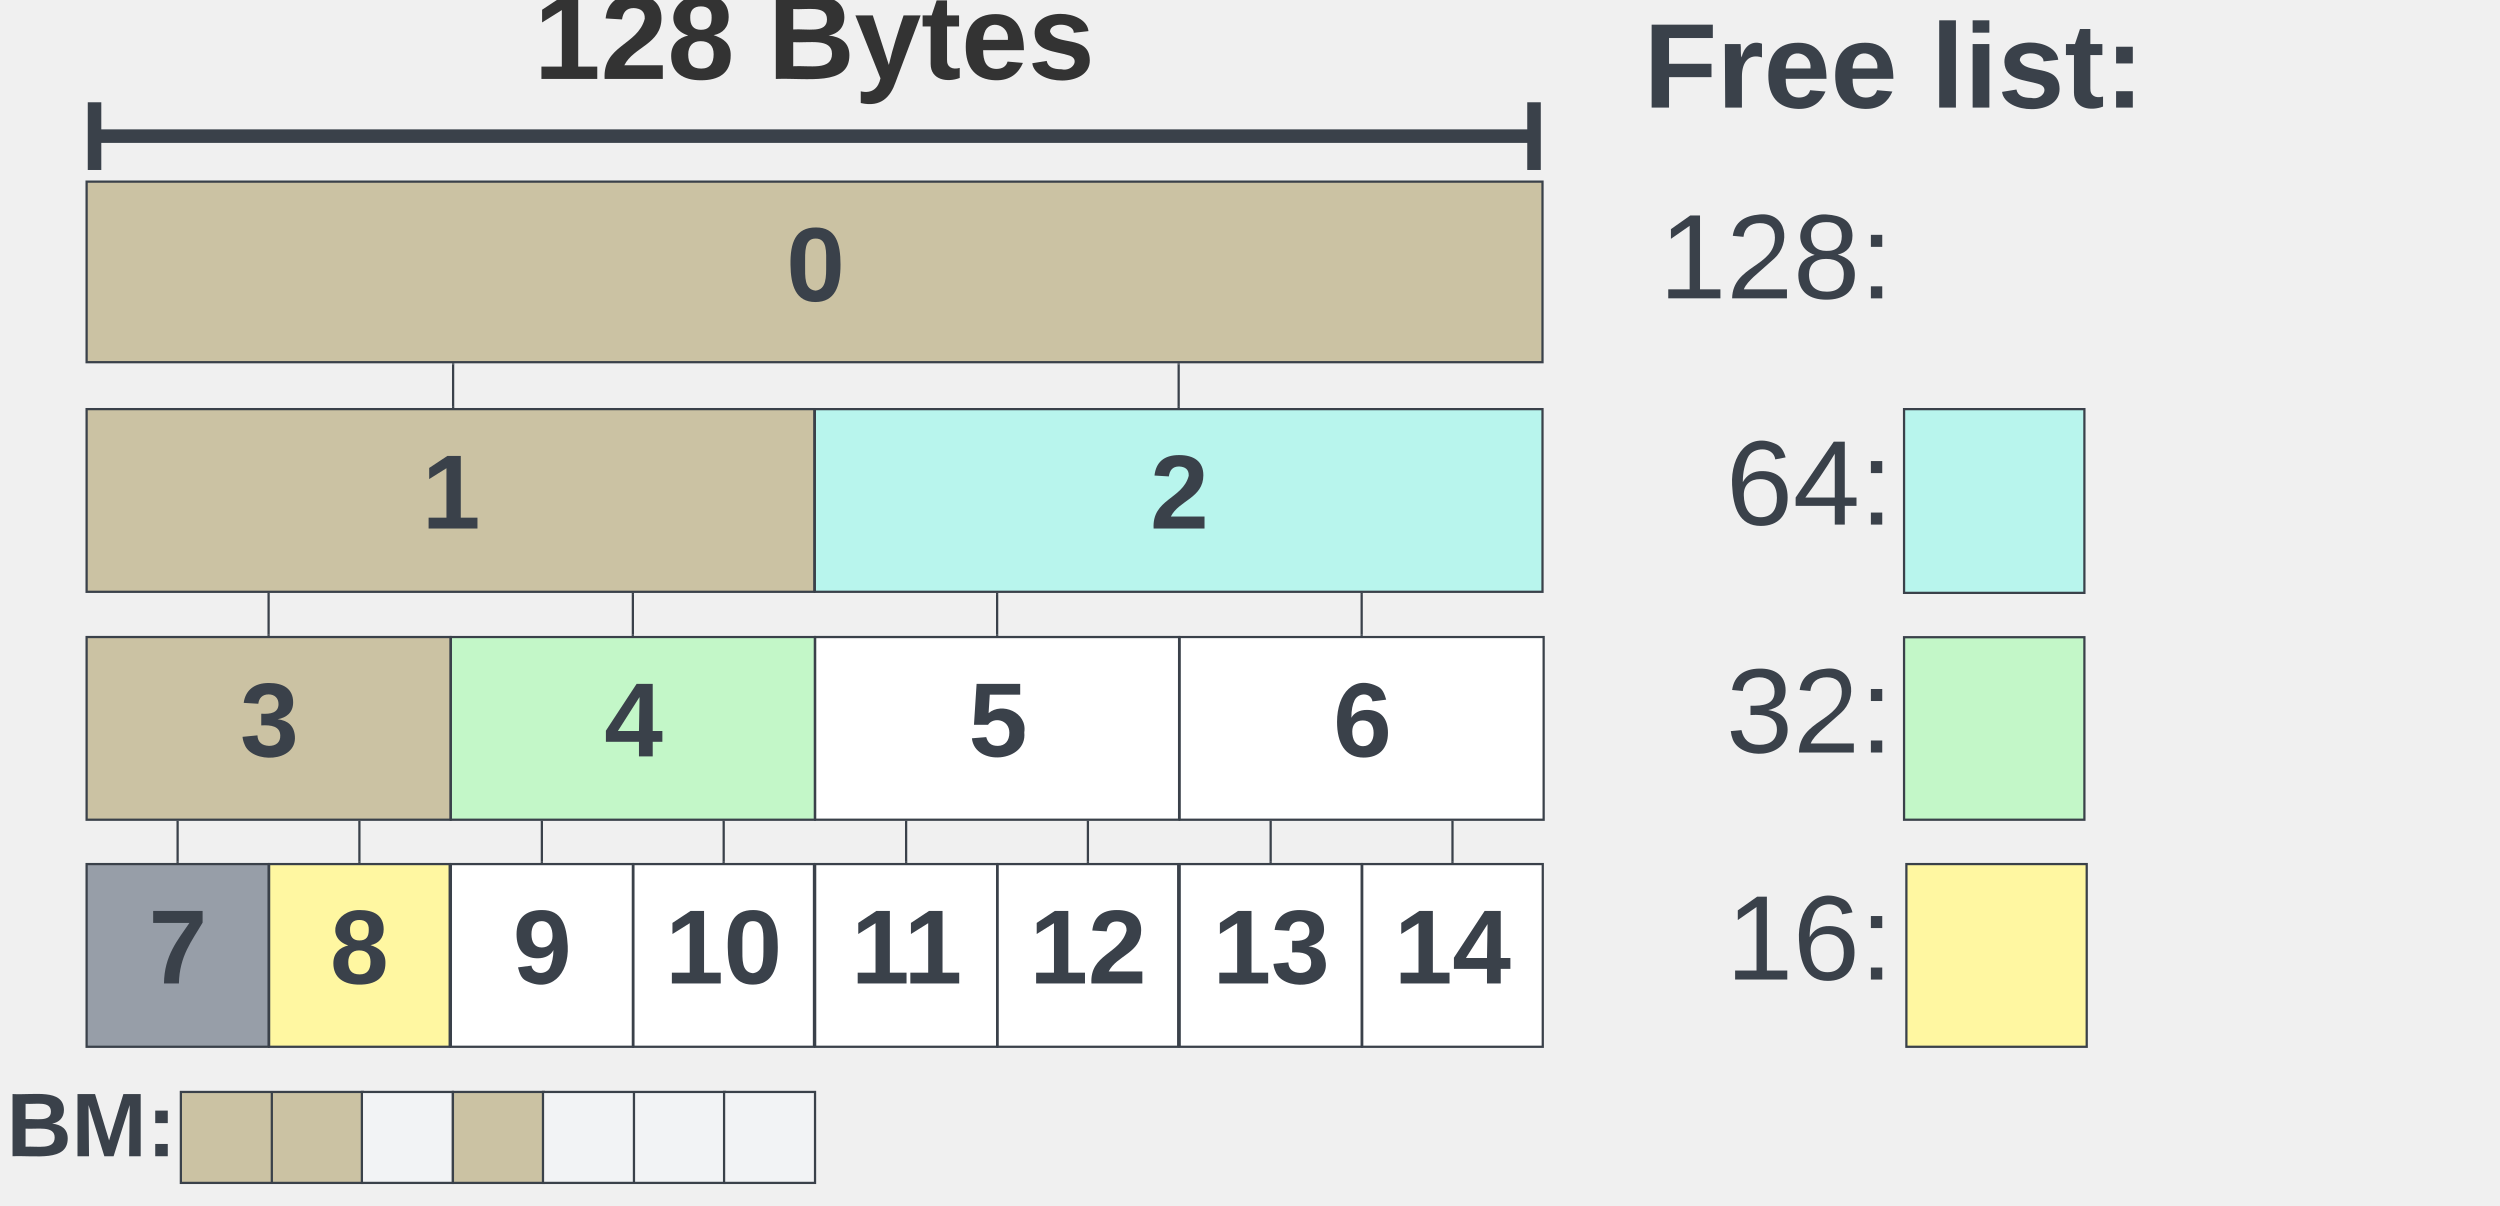
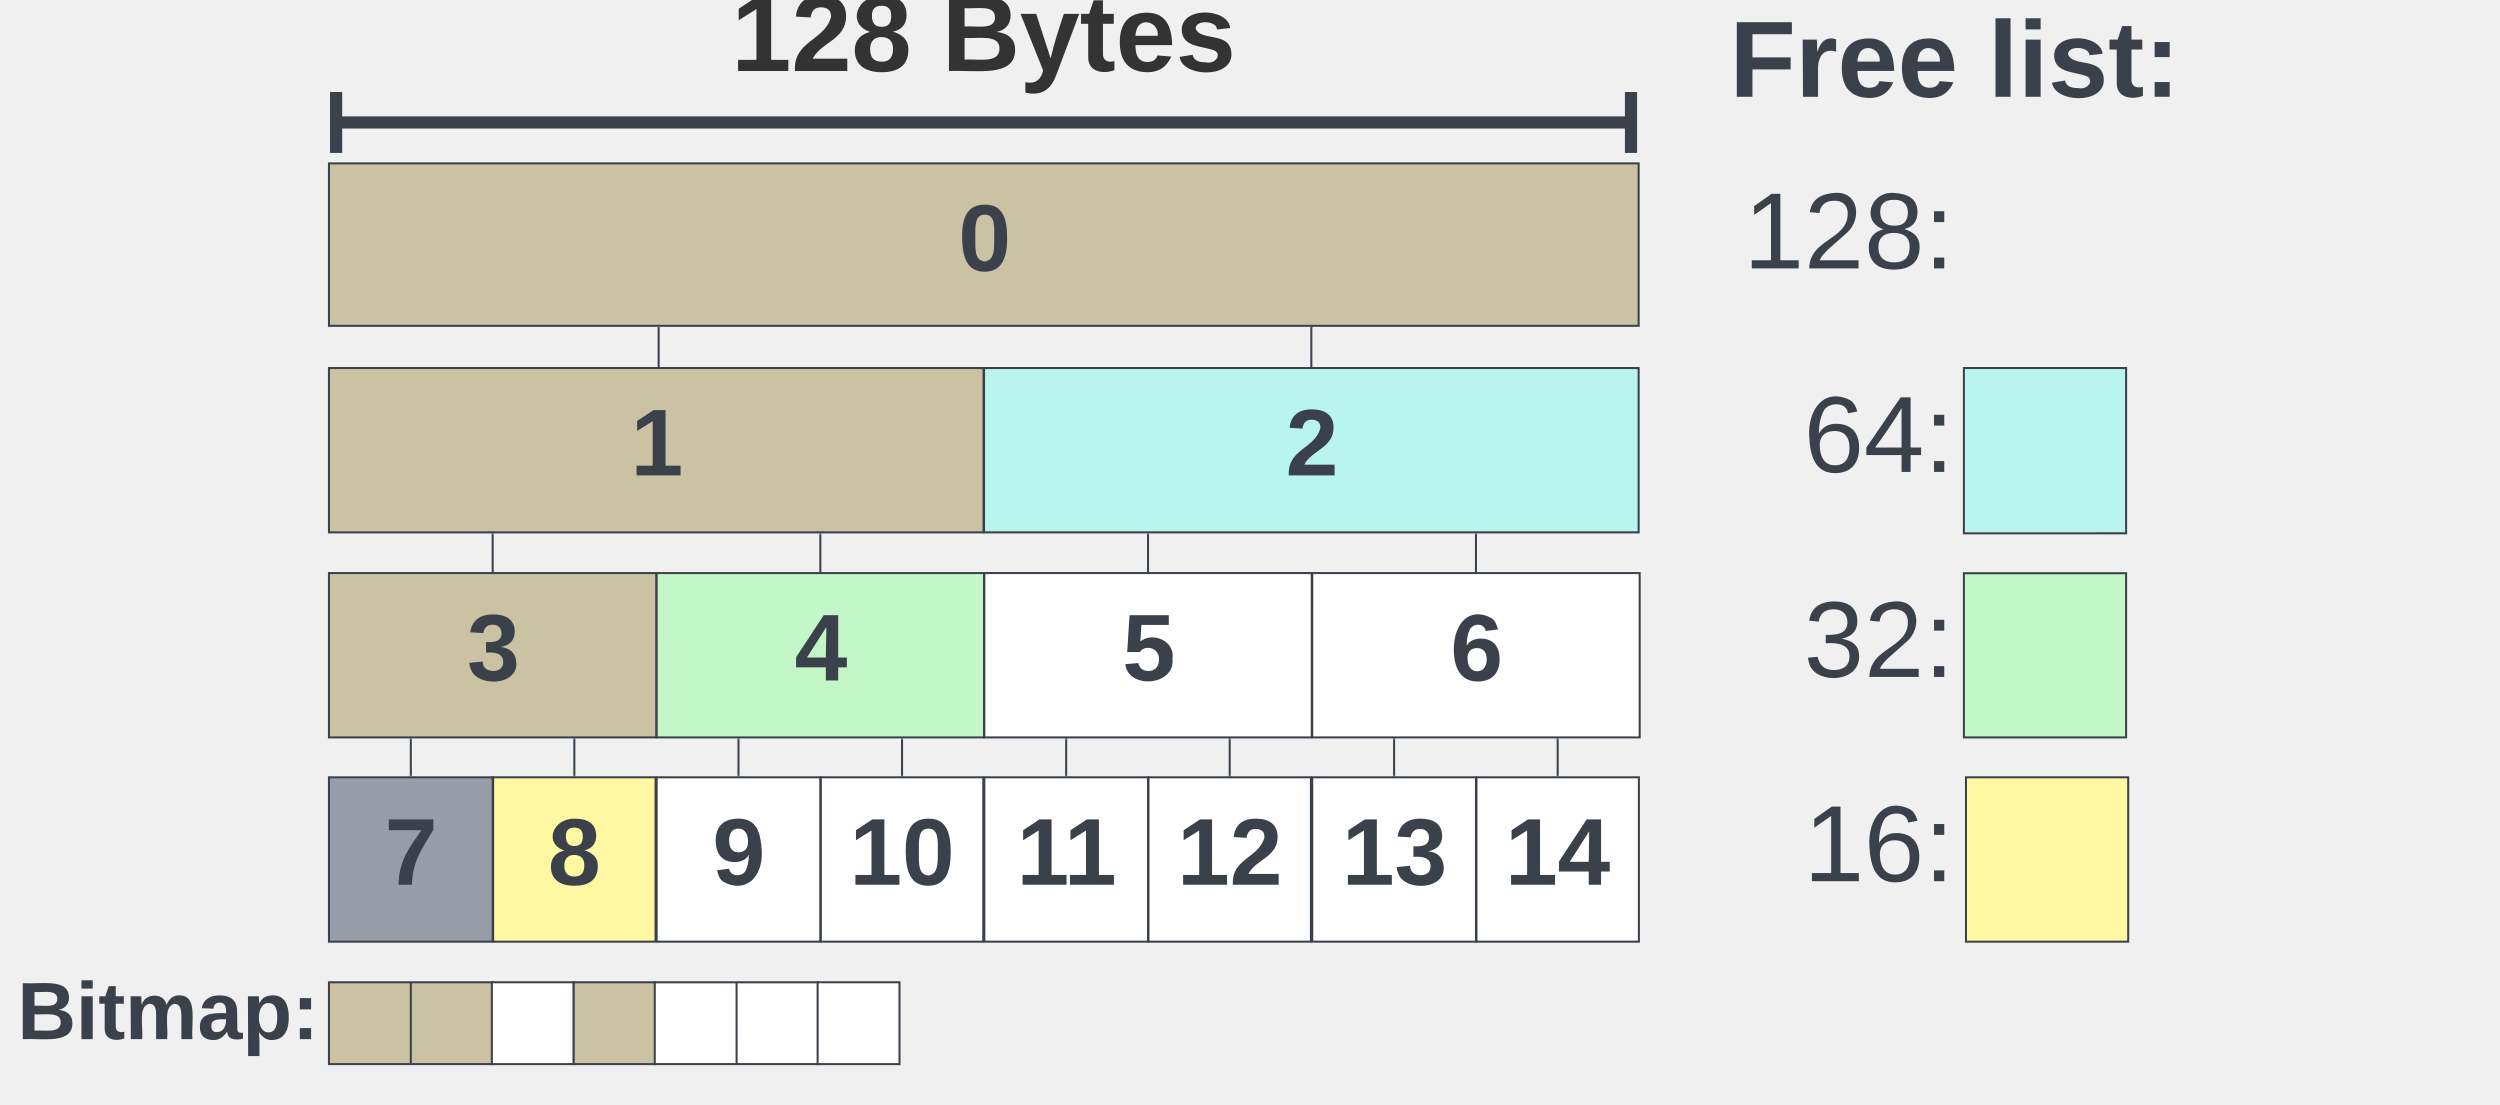
- <svg xmlns="http://www.w3.org/2000/svg" xmlns:ns1="lucid" xmlns:xlink="http://www.w3.org/1999/xlink" width="1107.64" height="534.09">
-   <g transform="translate(1025.335 -4737.008)" ns1:page-tab-id="0_0">
+ <svg xmlns="http://www.w3.org/2000/svg" xmlns:ns1="lucid" xmlns:xlink="http://www.w3.org/1999/xlink" width="1231.29" height="544.17">
+   <g transform="translate(1148.976 -4737.008)" ns1:page-tab-id="0_0">
    <path d="M-986.96 5119.84h80.63v80.95h-80.63z" stroke="#3a414a" fill="#979ea8" />
    <use xlink:href="#a" transform="matrix(1,0,0,1,-974.9592,5131.843) translate(15.53704 40.89583)" />
    <path d="M-906.1 5119.84h80v80.95h-80z" stroke="#3a414a" fill="#fff7a1" />
    <use xlink:href="#b" transform="matrix(1,0,0,1,-894.1025,5131.843) translate(15.03704 40.89583)" />
    <path d="M-986.96 4817.48h645.04v80h-645.04z" stroke="#3a414a" fill="#cbc2a3" />
    <use xlink:href="#c" transform="matrix(1,0,0,1,-974.9592,4829.48) translate(298.037 40.83333)" />
    <path d="M-664.3 4918.27h322.38v80.94h-322.4z" stroke="#3a414a" fill="#b8f5ed" />
    <use xlink:href="#d" transform="matrix(1,0,0,1,-652.3123,4930.268) translate(136.537 40.89583)" />
    <path d="M-986.96 4918.27h322.4v80.94h-322.4z" stroke="#3a414a" fill="#cbc2a3" />
    <use xlink:href="#e" transform="matrix(1,0,0,1,-974.9591,4930.268) translate(136.537 40.89583)" />
    <path d="M-986.96 5019.25h161.26v80.94h-161.26z" stroke="#3a414a" fill="#cbc2a3" />
    <use xlink:href="#f" transform="matrix(1,0,0,1,-974.9592,5031.249) translate(56.03704 40.89583)" />
    <path d="M-824.58 4917.27v-18.8" stroke="#3a414a" fill="none" />
    <path d="M-824.1 4917.77h-.95v-.52h.95zM-824.1 4898.5h-.95v-.52h.95z" stroke="#3a414a" stroke-width=".05" fill="#3a414a" />
    <path d="M-503.12 4917.27v-18.8" stroke="#3a414a" fill="none" />
    <path d="M-502.64 4917.77h-.95v-.52h.96zM-502.64 4898.5h-.95v-.52h.96z" stroke="#3a414a" stroke-width=".05" fill="#3a414a" />
    <path d="M-906.33 5018.25v-18.04" stroke="#3a414a" fill="none" />
    <path d="M-905.85 5018.75h-.95v-.5h.95zM-905.85 5000.23h-.95v-.52h.95z" stroke="#3a414a" stroke-width=".05" fill="#3a414a" />
    <path d="M-866.1 5118.84v-17.65" stroke="#3a414a" fill="none" />
    <path d="M-865.63 5119.34h-.95v-.5h.95zM-865.63 5101.2h-.95v-.5h.95z" stroke="#3a414a" stroke-width=".05" fill="#3a414a" />
    <path d="M-946.64 5118.84v-17.65" stroke="#3a414a" fill="none" />
    <path d="M-946.17 5119.34h-.95v-.5h.95zM-946.17 5101.2h-.95v-.5h.95z" stroke="#3a414a" stroke-width=".05" fill="#3a414a" />
    <path d="M-986.45 4797.32h643.77M-983.45 4782.32v30M-345.68 4812.32v-30" stroke="#3a414a" stroke-width="6" fill="none" />
    <use xlink:href="#g" transform="matrix(1,0,0,1,-788.86,4729.323) translate(0 42.66667)" />
    <use xlink:href="#h" transform="matrix(1,0,0,1,-788.86,4729.323) translate(103.7037 42.66667)" />
    <path d="M-825.57 5119.84h80.63v80.95h-80.63z" stroke="#3a414a" fill="#fff" />
    <use xlink:href="#i" transform="matrix(1,0,0,1,-813.5721,5131.843) translate(15.53704 40.89583)" />
    <path d="M-744.7 5119.84h80v80.95h-80z" stroke="#3a414a" fill="#fff" />
    <use xlink:href="#j" transform="matrix(1,0,0,1,-732.7154,5131.843) translate(2.074074 40.89583)" />
    <path d="M-825.57 5019.25h161.26v80.94h-161.27z" stroke="#3a414a" fill="#c3f7c8" />
    <use xlink:href="#k" transform="matrix(1,0,0,1,-813.5721,5031.249) translate(56.03704 40.89583)" />
    <path d="M-744.94 5018.25v-18.04" stroke="#3a414a" fill="none" />
    <path d="M-744.47 5018.75h-.95v-.5h.95z" stroke="#3a414a" stroke-width=".05" fill="#3a414a" />
    <path d="M-744.94 5000.23v-.52M-704.7 5118.84v-17.65" stroke="#3a414a" fill="none" />
    <path d="M-704.24 5119.34h-.95v-.5h.96zM-704.24 5101.2h-.95v-.5h.96z" stroke="#3a414a" stroke-width=".05" fill="#3a414a" />
    <path d="M-785.26 5118.84v-17.65" stroke="#3a414a" fill="none" />
    <path d="M-784.78 5119.34h-.95v-.5h.95zM-784.78 5101.2h-.95v-.5h.95z" stroke="#3a414a" stroke-width=".05" fill="#3a414a" />
    <path d="M-664.18 5119.84h80.63v80.95h-80.63z" stroke="#3a414a" fill="#fff" />
    <use xlink:href="#l" transform="matrix(1,0,0,1,-652.1851,5131.843) translate(3.87037 40.89583)" />
    <path d="M-583.33 5119.84h80v80.95h-80z" stroke="#3a414a" fill="#fff" />
    <use xlink:href="#m" transform="matrix(1,0,0,1,-571.3283,5131.843) translate(2.074074 40.89583)" />
    <path d="M-664.18 5019.25h161.25v80.94h-161.25z" stroke="#3a414a" fill="#fff" />
    <use xlink:href="#n" transform="matrix(1,0,0,1,-652.1851,5031.249) translate(56.03704 40.89583)" />
    <path d="M-583.55 5018.25v-18.04" stroke="#3a414a" fill="none" />
    <path d="M-583.08 5018.75h-.95v-.5h.95z" stroke="#3a414a" stroke-width=".05" fill="#3a414a" />
    <path d="M-583.55 5000.23v-.52M-543.33 5118.84v-17.65" stroke="#3a414a" fill="none" />
    <path d="M-542.85 5119.34h-.95v-.5h.95zM-542.85 5101.2h-.95v-.5h.95z" stroke="#3a414a" stroke-width=".05" fill="#3a414a" />
    <path d="M-623.87 5118.84v-17.65" stroke="#3a414a" fill="none" />
    <path d="M-623.4 5119.34h-.95v-.5h.96zM-623.4 5101.2h-.95v-.5h.96z" stroke="#3a414a" stroke-width=".05" fill="#3a414a" />
    <path d="M-502.67 5119.84h80.63v80.95h-80.63z" stroke="#3a414a" fill="#fff" />
    <use xlink:href="#o" transform="matrix(1,0,0,1,-490.6708,5131.843) translate(2.574074 40.89583)" />
    <path d="M-421.8 5119.84h80v80.95h-80z" stroke="#3a414a" fill="#fff" />
    <use xlink:href="#p" transform="matrix(1,0,0,1,-409.814,5131.843) translate(2.074074 40.89583)" />
    <path d="M-502.67 5019.25h161.26v80.94h-161.27z" stroke="#3a414a" fill="#fff" />
    <use xlink:href="#q" transform="matrix(1,0,0,1,-490.6708,5031.249) translate(56.03704 40.89583)" />
    <path d="M-422.04 5018.25v-18.04" stroke="#3a414a" fill="none" />
    <path d="M-421.57 5018.75h-.95v-.5h.95z" stroke="#3a414a" stroke-width=".05" fill="#3a414a" />
    <path d="M-422.04 5000.23v-.52M-381.8 5118.84v-17.65" stroke="#3a414a" fill="none" />
    <path d="M-381.34 5119.34h-.95v-.5h.96zM-381.34 5101.2h-.95v-.5h.96z" stroke="#3a414a" stroke-width=".05" fill="#3a414a" />
    <path d="M-462.36 5118.84v-17.65" stroke="#3a414a" fill="none" />
    <path d="M-461.88 5119.34h-.95v-.5h.95zM-461.88 5101.2h-.95v-.5h.95z" stroke="#3a414a" stroke-width=".05" fill="#3a414a" />
    <path d="M-302.12 4737H82.3v61.15H-302.1z" stroke="#000" stroke-opacity="0" fill="#fff" fill-opacity="0" />
    <use xlink:href="#r" transform="matrix(1,0,0,1,-297.1222,4742.008) translate(0 42.66667)" />
    <use xlink:href="#s" transform="matrix(1,0,0,1,-297.1222,4742.008) translate(127.2593 42.66667)" />
    <path d="M-263.5 5119.84h81.77v80.87h-81.78z" stroke="#000" stroke-opacity="0" fill="#fff" fill-opacity="0" />
    <use xlink:href="#t" transform="matrix(1,0,0,1,-258.5047,5124.843) translate(-2.074074 46.16667)" />
    <path d="M-181.73 4918.27h79.9v81.4l-79.9.02z" stroke="#3a414a" fill="#b8f5ed" />
-     <path d="M-945.2 5220.8h40.3v40.3h-40.3zM-904.9 5220.8h40.32v40.3h-40.32z" stroke="#3a414a" fill="#cbc2a3" />
-     <path d="M-865 5220.8h40.33v40.3H-865z" stroke="#3a414a" fill="#f2f3f5" />
-     <path d="M-824.67 5220.8h40.3v40.3h-40.3z" stroke="#3a414a" fill="#cbc2a3" />
-     <path d="M-784.76 5220.8h40.3v40.3h-40.3zM-744.45 5220.8h40.32v40.3h-40.32z" stroke="#3a414a" fill="#f2f3f5" />
-     <path d="M-704.53 5220.8h40.3v40.3h-40.3z" stroke="#3a414a" fill="#f2f3f5" />
-     <path d="M-1025.34 5210.8h80.13v60.3h-80.13z" stroke="#000" stroke-opacity="0" fill="#fff" fill-opacity="0" />
-     <use xlink:href="#u" transform="matrix(1,0,0,1,-1020.335,5215.787) translate(-2.111111 33.5)" />
+     <path d="M-986.96 5220.8h40.32v40.3h-40.32zM-946.64 5220.8h40.3v40.3h-40.3z" stroke="#3a414a" fill="#cbc2a3" />
+     <path d="M-906.73 5220.8h40.3v40.3h-40.3z" stroke="#3a414a" fill="#fff" />
+     <path d="M-866.42 5220.8h40.32v40.3h-40.32z" stroke="#3a414a" fill="#cbc2a3" />
+     <path d="M-826.5 5220.8h40.3v40.3h-40.3zM-786.2 5220.8h40.32v40.3h-40.3z" stroke="#3a414a" fill="#fff" />
+     <path d="M-746.28 5220.8h40.32v40.3h-40.32z" stroke="#3a414a" fill="#fff" />
    <path d="M-181.73 5019.33h79.9v80.86h-79.9z" stroke="#3a414a" fill="#c3f7c8" />
    <path d="M-180.7 5119.84h79.9v80.95h-79.9z" stroke="#3a414a" fill="#fff7a1" />
    <path d="M-263.5 5019.25h81.77v80.86h-81.78z" stroke="#000" stroke-opacity="0" fill="#fff" fill-opacity="0" />
-     <use xlink:href="#v" transform="matrix(1,0,0,1,-258.5047,5024.249) translate(-2.074074 46.16667)" />
+     <use xlink:href="#u" transform="matrix(1,0,0,1,-258.5047,5024.249) translate(-2.074074 46.16667)" />
    <path d="M-263.5 4918.27h81.77v80.86h-81.78z" stroke="#000" stroke-opacity="0" fill="#fff" fill-opacity="0" />
-     <use xlink:href="#w" transform="matrix(1,0,0,1,-258.5047,4923.268) translate(-2.074074 46.16667)" />
+     <use xlink:href="#v" transform="matrix(1,0,0,1,-258.5047,4923.268) translate(-2.074074 46.16667)" />
    <path d="M-263.5 4818.03h81.77v80.87h-81.78z" stroke="#000" stroke-opacity="0" fill="#fff" fill-opacity="0" />
+     <use xlink:href="#w" transform="matrix(1,0,0,1,-258.5047,4823.031) translate(-31.7037 46.16667)" />
+     <path d="M-1148.98 5200.7h161.15v80.48h-161.15z" stroke="#000" stroke-opacity="0" fill="#fff" fill-opacity="0" />
    <g>
-       <use xlink:href="#x" transform="matrix(1,0,0,1,-258.5047,4823.031) translate(-31.7037 46.16667)" />
+       <use xlink:href="#x" transform="matrix(1,0,0,1,-1143.976,5205.709) translate(3.555556 43.09375)" />
    </g>
    <defs>
      <path fill="#3a414a" d="M52 0c1-96 47-148 87-207H15v-41h169v40c-36 62-79 113-81 208H52" id="y" />
      <use transform="matrix(0.1296296,0,0,0.1296296,0,0)" xlink:href="#y" id="a" />
      <path fill="#3a414a" d="M138-131c27 9 52 24 51 61 0 53-36 74-89 74S11-19 11-69c0-35 22-54 51-61-78-25-46-121 38-121 51 0 83 19 83 66 0 30-18 49-45 54zm-38-16c24 0 32-13 32-36 1-23-11-34-32-34-22 0-33 12-32 34 0 22 9 36 32 36zm1 116c27 0 37-17 37-43 0-25-13-39-39-39-24 0-37 15-37 40 0 27 11 42 39 42" id="z" />
      <use transform="matrix(0.1296296,0,0,0.1296296,0,0)" xlink:href="#z" id="b" />
      <path fill="#3a414a" d="M101-251c68 0 84 54 84 127C185-50 166 4 99 4S15-52 14-124c-1-75 17-127 87-127zm-1 216c37-5 36-46 36-89s4-89-36-89c-39 0-36 45-36 89 0 43-3 85 36 89" id="A" />
      <use transform="matrix(0.1296296,0,0,0.1296296,0,0)" xlink:href="#A" id="c" />
      <path fill="#3a414a" d="M182-182c0 78-84 86-111 141h115V0H12c-6-101 99-100 120-180 1-22-12-31-33-32-23 0-32 14-35 34l-49-3c5-45 32-70 84-70 51 0 83 22 83 69" id="B" />
      <use transform="matrix(0.1296296,0,0,0.1296296,0,0)" xlink:href="#B" id="d" />
      <path fill="#3a414a" d="M23 0v-37h61v-169l-59 37v-38l62-41h46v211h57V0H23" id="C" />
      <use transform="matrix(0.1296296,0,0,0.1296296,0,0)" xlink:href="#C" id="e" />
      <path fill="#3a414a" d="M128-127c34 4 56 21 59 58 7 91-148 94-172 28-4-9-6-17-7-26l51-5c1 24 16 35 40 36 23 0 39-12 38-36-1-31-31-36-65-34v-40c32 2 59-3 59-33 0-20-13-33-34-33s-33 13-35 32l-50-3c6-44 37-68 86-68 50 0 83 20 83 66 0 35-22 52-53 58" id="D" />
      <use transform="matrix(0.1296296,0,0,0.1296296,0,0)" xlink:href="#D" id="f" />
      <path fill="#333" d="M23 0v-37h61v-169l-59 37v-38l62-41h46v211h57V0H23" id="E" />
      <path fill="#333" d="M182-182c0 78-84 86-111 141h115V0H12c-6-101 99-100 120-180 1-22-12-31-33-32-23 0-32 14-35 34l-49-3c5-45 32-70 84-70 51 0 83 22 83 69" id="F" />
      <path fill="#333" d="M138-131c27 9 52 24 51 61 0 53-36 74-89 74S11-19 11-69c0-35 22-54 51-61-78-25-46-121 38-121 51 0 83 19 83 66 0 30-18 49-45 54zm-38-16c24 0 32-13 32-36 1-23-11-34-32-34-22 0-33 12-32 34 0 22 9 36 32 36zm1 116c27 0 37-17 37-43 0-25-13-39-39-39-24 0-37 15-37 40 0 27 11 42 39 42" id="G" />
      <g id="g">
        <use transform="matrix(0.1481481,0,0,0.1481481,0,0)" xlink:href="#E" />
        <use transform="matrix(0.1481481,0,0,0.1481481,29.62963,0)" xlink:href="#F" />
        <use transform="matrix(0.1481481,0,0,0.1481481,59.25926,0)" xlink:href="#G" />
      </g>
      <path fill="#333" d="M182-130c37 4 62 22 62 59C244 23 116-4 24 0v-248c84 5 203-23 205 63 0 31-19 50-47 55zM76-148c40-3 101 13 101-30 0-44-60-28-101-31v61zm0 110c48-3 116 14 116-37 0-48-69-32-116-35v72" id="H" />
      <path fill="#333" d="M123 10C108 53 80 86 19 72V37c35 8 53-11 59-39L3-190h52l48 148c12-52 28-100 44-148h51" id="I" />
      <path fill="#333" d="M115-3C79 11 28 4 28-45v-112H4v-33h27l15-45h31v45h36v33H77v99c-1 23 16 31 38 25v30" id="J" />
      <path fill="#333" d="M185-48c-13 30-37 53-82 52C43 2 14-33 14-96s30-98 90-98c62 0 83 45 84 108H66c0 31 8 55 39 56 18 0 30-7 34-22zm-45-69c5-46-57-63-70-21-2 6-4 13-4 21h74" id="K" />
      <path fill="#333" d="M137-138c1-29-70-34-71-4 15 46 118 7 119 86 1 83-164 76-172 9l43-7c4 19 20 25 44 25 33 8 57-30 24-41C81-84 22-81 20-136c-2-80 154-74 161-7" id="L" />
      <g id="h">
        <use transform="matrix(0.1481481,0,0,0.1481481,0,0)" xlink:href="#H" />
        <use transform="matrix(0.1481481,0,0,0.1481481,38.37037,0)" xlink:href="#I" />
        <use transform="matrix(0.1481481,0,0,0.1481481,68,0)" xlink:href="#J" />
        <use transform="matrix(0.1481481,0,0,0.1481481,85.62963,0)" xlink:href="#K" />
        <use transform="matrix(0.1481481,0,0,0.1481481,115.2593,0)" xlink:href="#L" />
      </g>
      <path fill="#3a414a" d="M99-251c69 0 84 53 88 123 5 99-61 162-144 118-15-8-21-25-26-45l46-6c4 31 50 33 63 7 7-15 12-36 12-60-9 18-29 28-54 28-48 0-72-32-72-82 0-55 31-83 87-83zm-1 128c24 0 37-16 37-39 0-27-10-51-37-51-25 0-35 19-35 45 0 25 10 45 35 45" id="M" />
      <use transform="matrix(0.1296296,0,0,0.1296296,0,0)" xlink:href="#M" id="i" />
      <g id="j">
        <use transform="matrix(0.1296296,0,0,0.1296296,0,0)" xlink:href="#C" />
        <use transform="matrix(0.1296296,0,0,0.1296296,25.92593,0)" xlink:href="#A" />
      </g>
      <path fill="#3a414a" d="M165-50V0h-47v-50H5v-38l105-160h55v161h33v37h-33zm-47-37l2-116L46-87h72" id="N" />
      <use transform="matrix(0.1296296,0,0,0.1296296,0,0)" xlink:href="#N" id="k" />
      <g id="l">
        <use transform="matrix(0.1296296,0,0,0.1296296,0,0)" xlink:href="#C" />
        <use transform="matrix(0.1296296,0,0,0.1296296,23.33333,0)" xlink:href="#C" />
      </g>
      <g id="m">
        <use transform="matrix(0.1296296,0,0,0.1296296,0,0)" xlink:href="#C" />
        <use transform="matrix(0.1296296,0,0,0.1296296,25.92593,0)" xlink:href="#B" />
      </g>
      <path fill="#3a414a" d="M139-81c0-46-55-55-73-27H18l9-140h149v37H72l-4 63c44-38 133-4 122 66C201 21 21 35 11-62l49-4c5 18 15 30 39 30 26 0 40-18 40-45" id="O" />
      <use transform="matrix(0.1296296,0,0,0.1296296,0,0)" xlink:href="#O" id="n" />
      <g id="o">
        <use transform="matrix(0.1296296,0,0,0.1296296,0,0)" xlink:href="#C" />
        <use transform="matrix(0.1296296,0,0,0.1296296,25.92593,0)" xlink:href="#D" />
      </g>
      <g id="p">
        <use transform="matrix(0.1296296,0,0,0.1296296,0,0)" xlink:href="#C" />
        <use transform="matrix(0.1296296,0,0,0.1296296,25.92593,0)" xlink:href="#N" />
      </g>
      <path fill="#3a414a" d="M115-159c48 0 72 30 72 78 0 54-30 85-83 85-64 0-91-50-91-122 0-98 58-163 141-120 15 8 21 24 27 44l-47 6c-5-31-48-31-61-4-7 14-11 33-11 60 9-17 28-27 53-27zM102-35c24 0 36-20 36-45s-11-43-37-43c-23 0-36 14-36 38 0 27 11 50 37 50" id="P" />
      <use transform="matrix(0.1296296,0,0,0.1296296,0,0)" xlink:href="#P" id="q" />
      <path fill="#3a414a" d="M76-208v77h127v40H76V0H24v-248h183v40H76" id="Q" />
      <path fill="#3a414a" d="M135-150c-39-12-60 13-60 57V0H25l-1-190h47c2 13-1 29 3 40 6-28 27-53 61-41v41" id="R" />
      <path fill="#3a414a" d="M185-48c-13 30-37 53-82 52C43 2 14-33 14-96s30-98 90-98c62 0 83 45 84 108H66c0 31 8 55 39 56 18 0 30-7 34-22zm-45-69c5-46-57-63-70-21-2 6-4 13-4 21h74" id="S" />
      <g id="r">
        <use transform="matrix(0.1481481,0,0,0.1481481,0,0)" xlink:href="#Q" />
        <use transform="matrix(0.1481481,0,0,0.1481481,32.44444,0)" xlink:href="#R" />
        <use transform="matrix(0.1481481,0,0,0.1481481,53.18519,0)" xlink:href="#S" />
        <use transform="matrix(0.1481481,0,0,0.1481481,82.81481,0)" xlink:href="#S" />
      </g>
      <path fill="#3a414a" d="M25 0v-261h50V0H25" id="T" />
      <path fill="#3a414a" d="M25-224v-37h50v37H25zM25 0v-190h50V0H25" id="U" />
      <path fill="#3a414a" d="M137-138c1-29-70-34-71-4 15 46 118 7 119 86 1 83-164 76-172 9l43-7c4 19 20 25 44 25 33 8 57-30 24-41C81-84 22-81 20-136c-2-80 154-74 161-7" id="V" />
      <path fill="#3a414a" d="M115-3C79 11 28 4 28-45v-112H4v-33h27l15-45h31v45h36v33H77v99c-1 23 16 31 38 25v30" id="W" />
      <path fill="#3a414a" d="M35-132v-50h50v50H35zM35 0v-49h50V0H35" id="X" />
      <g id="s">
        <use transform="matrix(0.1481481,0,0,0.1481481,0,0)" xlink:href="#T" />
        <use transform="matrix(0.1481481,0,0,0.1481481,14.81481,0)" xlink:href="#U" />
        <use transform="matrix(0.1481481,0,0,0.1481481,29.62963,0)" xlink:href="#V" />
        <use transform="matrix(0.1481481,0,0,0.1481481,59.25926,0)" xlink:href="#W" />
        <use transform="matrix(0.1481481,0,0,0.1481481,76.88889,0)" xlink:href="#X" />
      </g>
      <path fill="#3a414a" d="M27 0v-27h64v-190l-56 39v-29l58-41h29v221h61V0H27" id="Y" />
      <path fill="#3a414a" d="M110-160c48 1 74 30 74 79 0 53-28 85-80 85-65 0-83-55-86-122-5-90 50-162 133-122 14 7 22 21 27 39l-31 6c-5-40-67-38-82-6-9 19-15 44-15 74 11-20 30-34 60-33zm-7 138c34 0 49-23 49-58s-16-56-50-56c-29 0-50 16-49 49 1 36 15 65 50 65" id="Z" />
      <path fill="#3a414a" d="M33-154v-36h34v36H33zM33 0v-36h34V0H33" id="aa" />
      <g id="t">
        <use transform="matrix(0.1481481,0,0,0.1481481,0,0)" xlink:href="#Y" />
        <use transform="matrix(0.1481481,0,0,0.1481481,29.62963,0)" xlink:href="#Z" />
        <use transform="matrix(0.1481481,0,0,0.1481481,59.25926,0)" xlink:href="#aa" />
      </g>
-       <path fill="#3a414a" d="M182-130c37 4 62 22 62 59C244 23 116-4 24 0v-248c84 5 203-23 205 63 0 31-19 50-47 55zM76-148c40-3 101 13 101-30 0-44-60-28-101-31v61zm0 110c48-3 116 14 116-37 0-48-69-32-116-35v72" id="ab" />
-       <path fill="#3a414a" d="M230 0l2-204L168 0h-37L68-204 70 0H24v-248h70l56 185 57-185h69V0h-46" id="ac" />
+       <path fill="#3a414a" d="M126-127c33 6 58 20 58 59 0 88-139 92-164 29-3-8-5-16-6-25l32-3c6 27 21 44 54 44 32 0 52-15 52-46 0-38-36-46-79-43v-28c39 1 72-4 72-42 0-27-17-43-46-43-28 0-47 15-49 41l-32-3c6-42 35-63 81-64 48-1 79 21 79 65 0 36-21 52-52 59" id="ab" />
+       <path fill="#3a414a" d="M101-251c82-7 93 87 43 132L82-64C71-53 59-42 53-27h129V0H18c2-99 128-94 128-182 0-28-16-43-45-43s-46 15-49 41l-32-3c6-41 34-60 81-64" id="ac" />
      <g id="u">
-         <use transform="matrix(0.1111111,0,0,0.1111111,0,0)" xlink:href="#ab" />
-         <use transform="matrix(0.1111111,0,0,0.1111111,28.77778,0)" xlink:href="#ac" />
-         <use transform="matrix(0.1111111,0,0,0.1111111,62,0)" xlink:href="#X" />
-       </g>
-       <path fill="#3a414a" d="M126-127c33 6 58 20 58 59 0 88-139 92-164 29-3-8-5-16-6-25l32-3c6 27 21 44 54 44 32 0 52-15 52-46 0-38-36-46-79-43v-28c39 1 72-4 72-42 0-27-17-43-46-43-28 0-47 15-49 41l-32-3c6-42 35-63 81-64 48-1 79 21 79 65 0 36-21 52-52 59" id="ad" />
-       <path fill="#3a414a" d="M101-251c82-7 93 87 43 132L82-64C71-53 59-42 53-27h129V0H18c2-99 128-94 128-182 0-28-16-43-45-43s-46 15-49 41l-32-3c6-41 34-60 81-64" id="ae" />
+         <use transform="matrix(0.1481481,0,0,0.1481481,0,0)" xlink:href="#ab" />
+         <use transform="matrix(0.1481481,0,0,0.1481481,29.62963,0)" xlink:href="#ac" />
+         <use transform="matrix(0.1481481,0,0,0.1481481,59.25926,0)" xlink:href="#aa" />
+       </g>
+       <path fill="#3a414a" d="M155-56V0h-30v-56H8v-25l114-167h33v167h35v25h-35zm-30-156c-27 46-58 90-88 131h88v-131" id="ad" />
      <g id="v">
-         <use transform="matrix(0.1481481,0,0,0.1481481,0,0)" xlink:href="#ad" />
-         <use transform="matrix(0.1481481,0,0,0.1481481,29.62963,0)" xlink:href="#ae" />
+         <use transform="matrix(0.1481481,0,0,0.1481481,0,0)" xlink:href="#Z" />
+         <use transform="matrix(0.1481481,0,0,0.1481481,29.62963,0)" xlink:href="#ad" />
        <use transform="matrix(0.1481481,0,0,0.1481481,59.25926,0)" xlink:href="#aa" />
      </g>
-       <path fill="#3a414a" d="M155-56V0h-30v-56H8v-25l114-167h33v167h35v25h-35zm-30-156c-27 46-58 90-88 131h88v-131" id="af" />
+       <path fill="#3a414a" d="M134-131c28 9 52 24 51 62-1 50-34 73-85 73S17-19 16-69c0-36 21-54 49-61-75-25-45-126 34-121 46 3 78 18 79 63 0 33-17 51-44 57zm-34-11c31 1 46-15 46-44 0-28-17-43-47-42-29 0-46 13-45 42 1 28 16 44 46 44zm1 122c35 0 51-18 51-52 0-30-18-46-53-46-33 0-51 17-51 47 0 34 19 51 53 51" id="ae" />
      <g id="w">
-         <use transform="matrix(0.1481481,0,0,0.1481481,0,0)" xlink:href="#Z" />
-         <use transform="matrix(0.1481481,0,0,0.1481481,29.62963,0)" xlink:href="#af" />
-         <use transform="matrix(0.1481481,0,0,0.1481481,59.25926,0)" xlink:href="#aa" />
-       </g>
-       <path fill="#3a414a" d="M134-131c28 9 52 24 51 62-1 50-34 73-85 73S17-19 16-69c0-36 21-54 49-61-75-25-45-126 34-121 46 3 78 18 79 63 0 33-17 51-44 57zm-34-11c31 1 46-15 46-44 0-28-17-43-47-42-29 0-46 13-45 42 1 28 16 44 46 44zm1 122c35 0 51-18 51-52 0-30-18-46-53-46-33 0-51 17-51 47 0 34 19 51 53 51" id="ag" />
+         <use transform="matrix(0.1481481,0,0,0.1481481,0,0)" xlink:href="#Y" />
+         <use transform="matrix(0.1481481,0,0,0.1481481,29.62963,0)" xlink:href="#ac" />
+         <use transform="matrix(0.1481481,0,0,0.1481481,59.25926,0)" xlink:href="#ae" />
+         <use transform="matrix(0.1481481,0,0,0.1481481,88.88889,0)" xlink:href="#aa" />
+       </g>
+       <path fill="#3a414a" d="M182-130c37 4 62 22 62 59C244 23 116-4 24 0v-248c84 5 203-23 205 63 0 31-19 50-47 55zM76-148c40-3 101 13 101-30 0-44-60-28-101-31v61zm0 110c48-3 116 14 116-37 0-48-69-32-116-35v72" id="af" />
+       <path fill="#3a414a" d="M220-157c-53 9-28 100-34 157h-49v-107c1-27-5-49-29-50C55-147 81-57 75 0H25l-1-190h47c2 12-1 28 3 38 10-53 101-56 108 0 13-22 24-43 59-42 82 1 51 116 57 194h-49v-107c-1-25-5-48-29-50" id="ag" />
+       <path fill="#3a414a" d="M133-34C117-15 103 5 69 4 32 3 11-16 11-54c-1-60 55-63 116-61 1-26-3-47-28-47-18 1-26 9-28 27l-52-2c7-38 36-58 82-57s74 22 75 68l1 82c-1 14 12 18 25 15v27c-30 8-71 5-69-32zm-48 3c29 0 43-24 42-57-32 0-66-3-65 30 0 17 8 27 23 27" id="ah" />
+       <path fill="#3a414a" d="M135-194c53 0 70 44 70 98 0 56-19 98-73 100-31 1-45-17-59-34 3 33 2 69 2 105H25l-1-265h48c2 10 0 23 3 31 11-24 29-35 60-35zM114-30c33 0 39-31 40-66 0-38-9-64-40-64-56 0-55 130 0 130" id="ai" />
      <g id="x">
-         <use transform="matrix(0.1481481,0,0,0.1481481,0,0)" xlink:href="#Y" />
-         <use transform="matrix(0.1481481,0,0,0.1481481,29.62963,0)" xlink:href="#ae" />
-         <use transform="matrix(0.1481481,0,0,0.1481481,59.25926,0)" xlink:href="#ag" />
-         <use transform="matrix(0.1481481,0,0,0.1481481,88.88889,0)" xlink:href="#aa" />
+         <use transform="matrix(0.1111111,0,0,0.1111111,0,0)" xlink:href="#af" />
+         <use transform="matrix(0.1111111,0,0,0.1111111,28.77778,0)" xlink:href="#U" />
+         <use transform="matrix(0.1111111,0,0,0.1111111,39.88889,0)" xlink:href="#W" />
+         <use transform="matrix(0.1111111,0,0,0.1111111,53.11111,0)" xlink:href="#ag" />
+         <use transform="matrix(0.1111111,0,0,0.1111111,88.66667,0)" xlink:href="#ah" />
+         <use transform="matrix(0.1111111,0,0,0.1111111,110.8889,0)" xlink:href="#ai" />
+         <use transform="matrix(0.1111111,0,0,0.1111111,135.2222,0)" xlink:href="#X" />
      </g>
    </defs>
  </g>
</svg>
